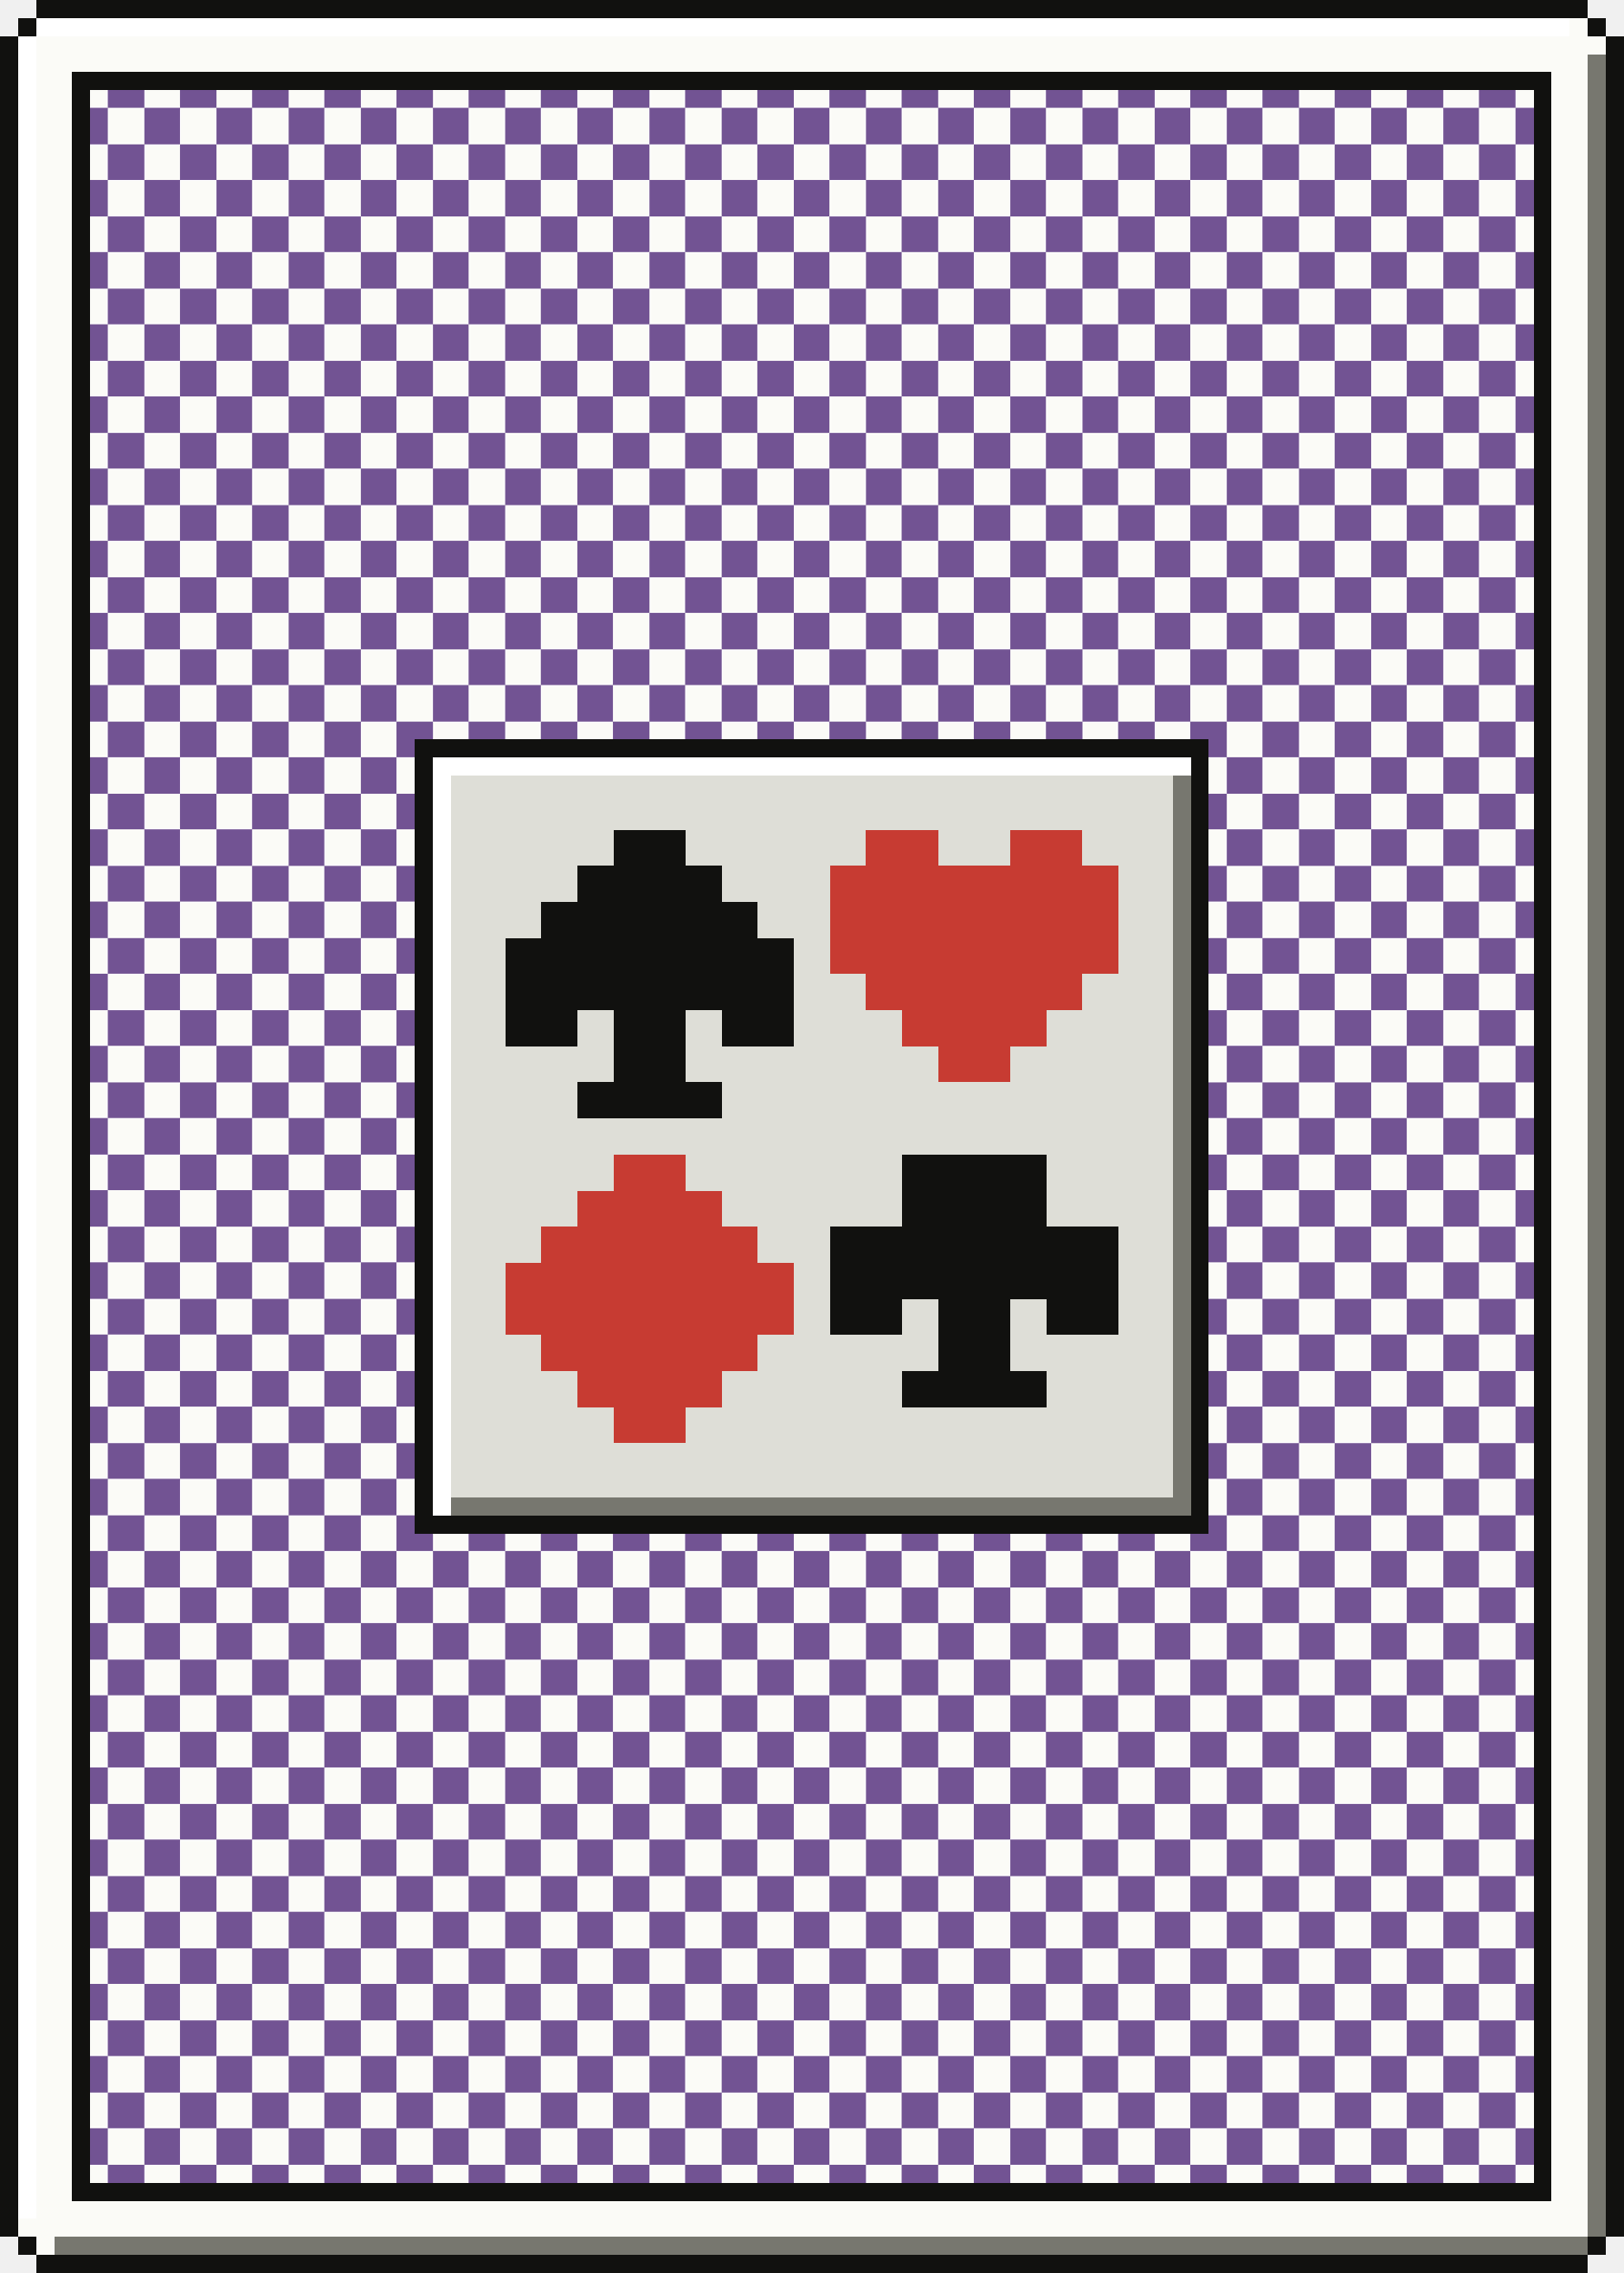
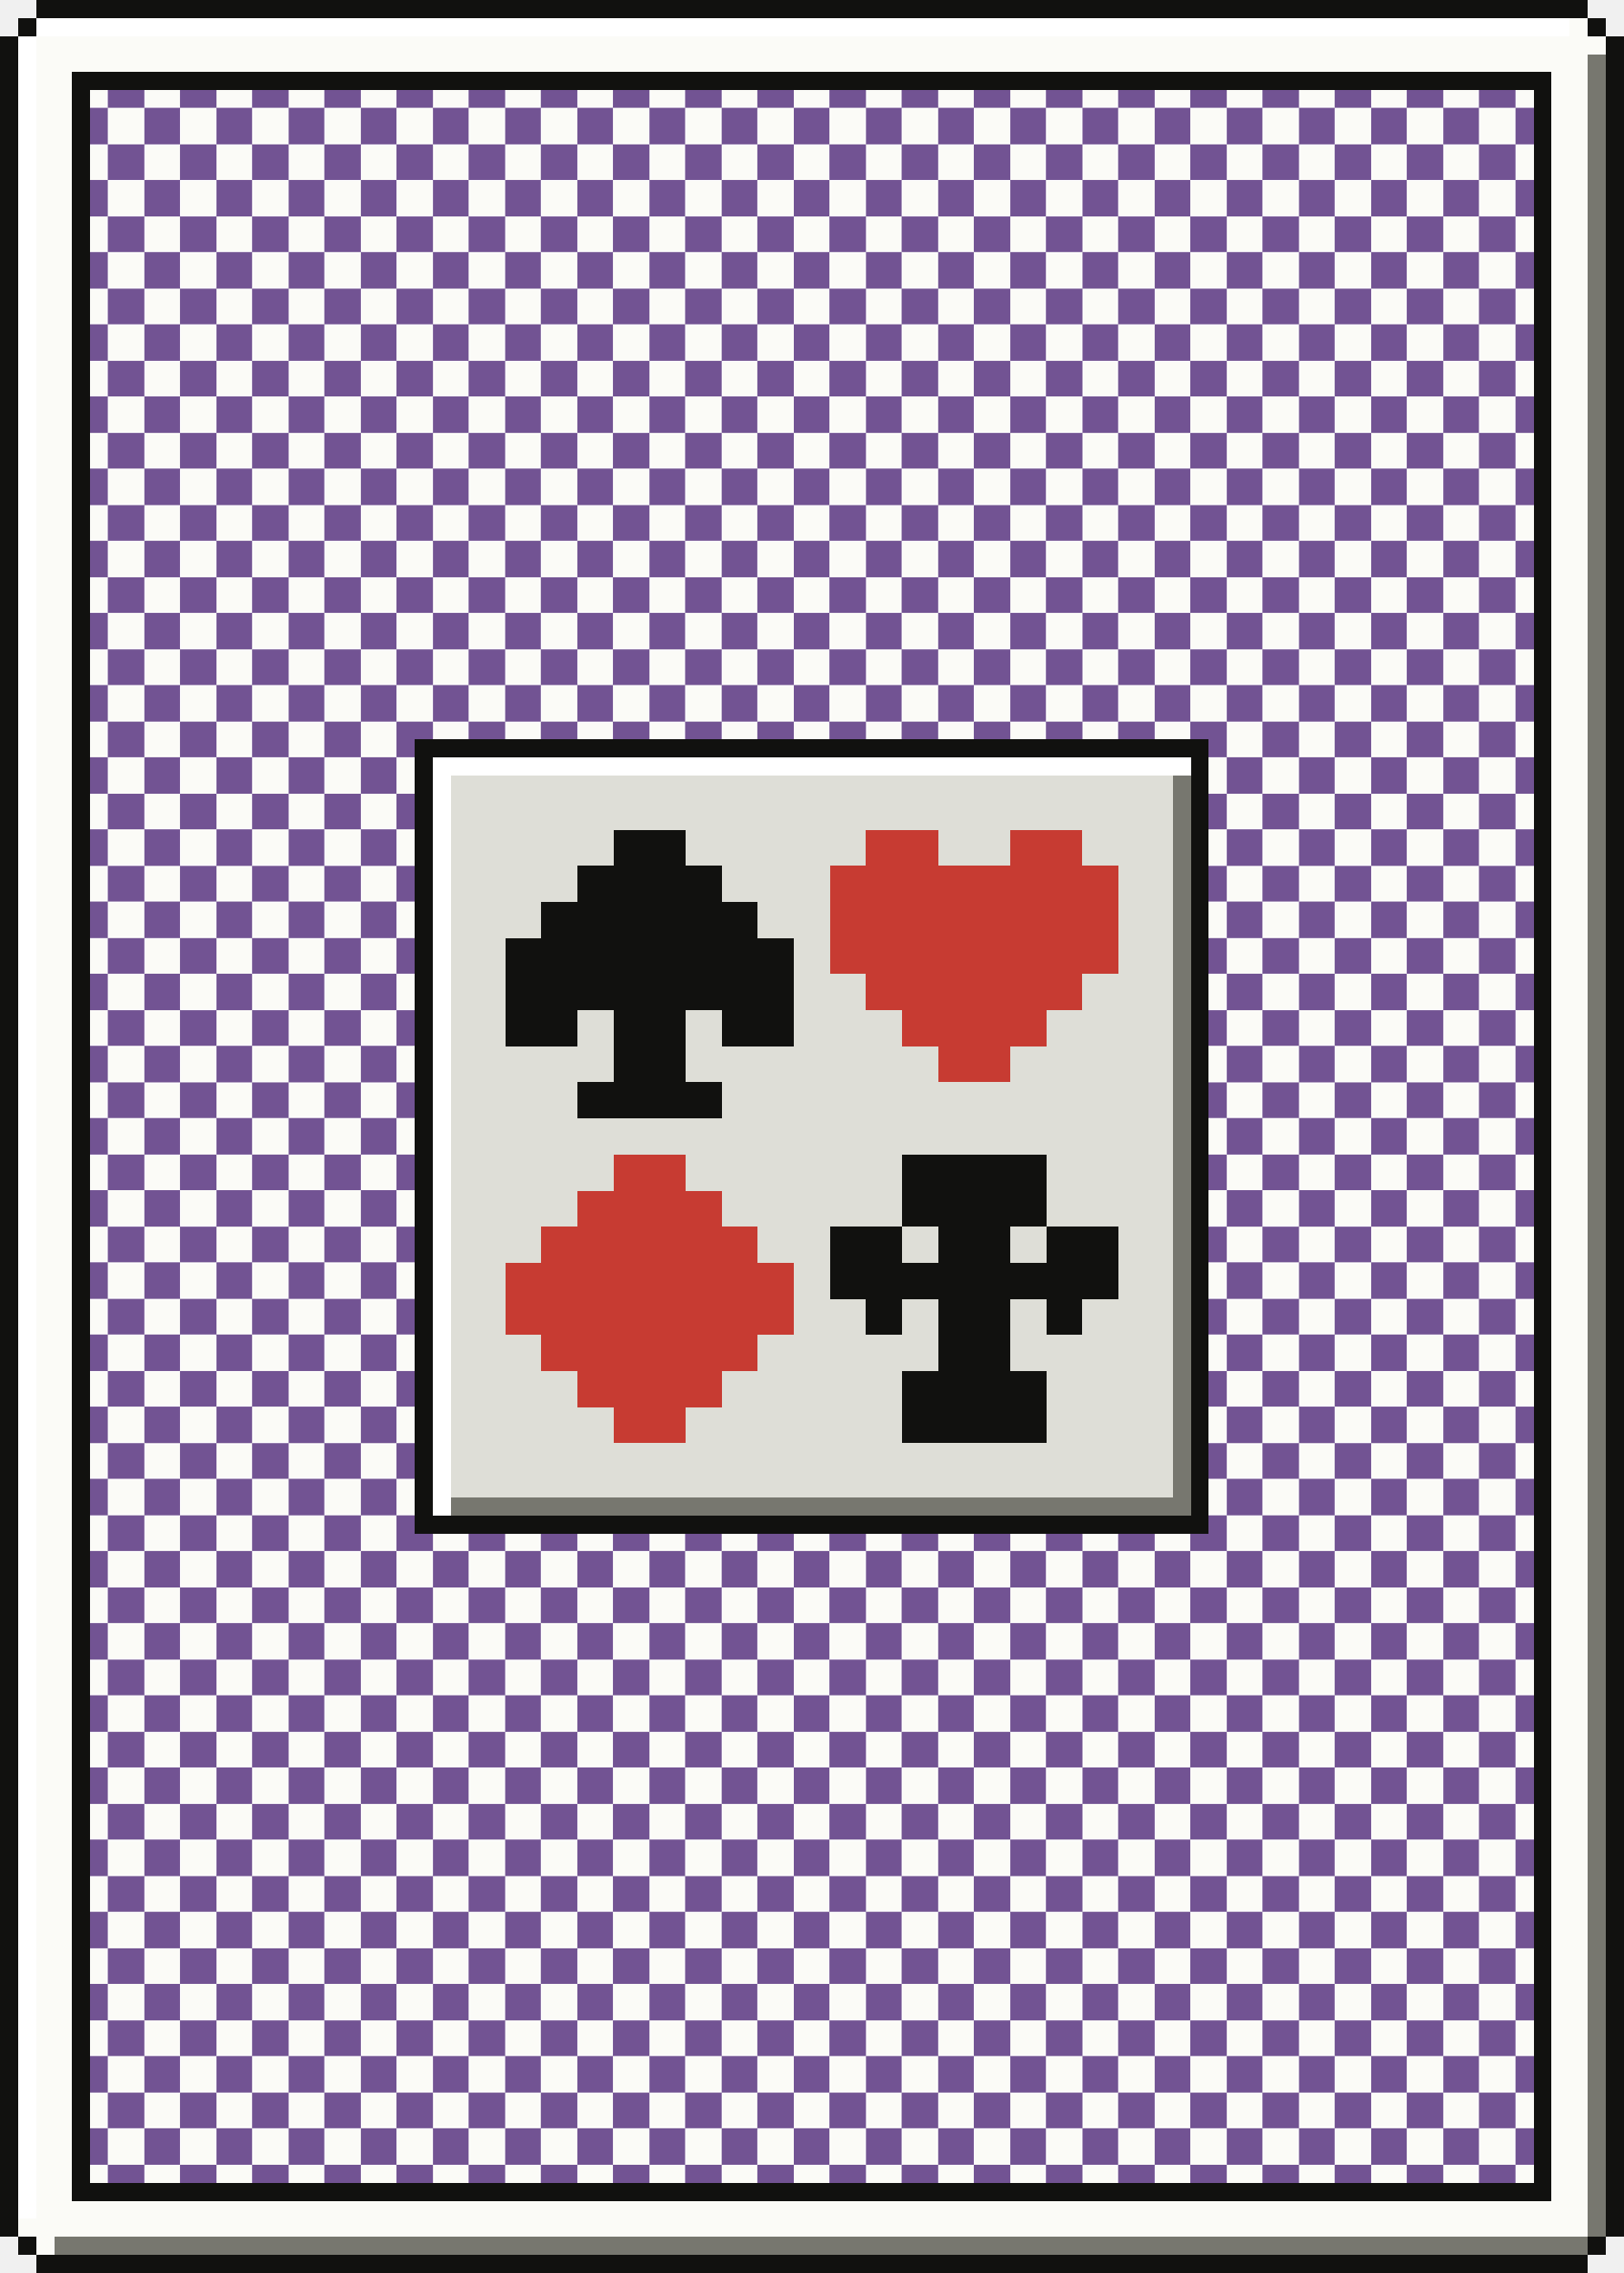
<svg xmlns="http://www.w3.org/2000/svg" width="90" height="126" viewBox="0 0 90 126" shape-rendering="crispEdges" role="img" aria-label="Card back">
  <defs>
    <pattern id="dither" width="2" height="2" patternUnits="userSpaceOnUse">
      <rect width="2" height="2" fill="#fbfbf7" />
      <rect width="1" height="1" fill="#e8e8e3" />
      <rect x="1" y="1" width="1" height="1" fill="#e8e8e3" />
    </pattern>
    <pattern id="stripe" width="1" height="2" patternUnits="userSpaceOnUse">
      <rect width="1" height="2" fill="#deded7" />
      <rect width="1" height="1" fill="#a9a9a3" />
    </pattern>
  </defs>
  <path fill="#11110f" d="M2 0h86v1h-86z M2 125h86v1h-86z M0 2h1v122h-1z M89 2h1v122h-1z M1 1h1v1h-1z M88 1h1v1h-1z M1 124h1v1h-1z M88 124h1v1h-1z" />
  <path fill="#fbfbf7" d="M2 1h86v124h-86z M1 2h88v122h-88z" />
  <path fill="#ffffff" d="M2 1h85v1h-85z M1 2h1v121h-1z" />
  <path fill="#77776f" d="M3 124h85v1h-85z M88 3h1v121h-1z" />
  <path fill="#11110f" d="M4 4h82v118h-82z" />
  <path fill="#725393" d="M5 5h80v116h-80z" />
  <rect x="5" y="5" width="80" height="116" fill="url(#backfill)" />
  <defs>
    <pattern id="backfill" width="4" height="4" patternUnits="userSpaceOnUse">
      <rect width="2" height="2" fill="#fbfbf7" />
      <rect x="2" y="2" width="2" height="2" fill="#fbfbf7" />
    </pattern>
  </defs>
  <path fill="#11110f" d="M23 41h44v44h-44z" />
  <path fill="#deded7" d="M24 42h42v42h-42z" />
  <path fill="#ffffff" d="M24 42h42v1h-42z M24 43h1v41h-1z" />
  <path fill="#77776f" d="M25 83h41v1h-41z M65 43h1v40h-1z" />
  <path fill="#11110f" d="M34 46h4v2h-4z M32 48h8v2h-8z M30 50h12v2h-12z M28 52h16v2h-16z M28 54h16v2h-16z M28 56h4v2h-4z M34 56h4v2h-4z M40 56h4v2h-4z M34 58h4v2h-4z M32 60h8v2h-8z" />
  <path fill="#c73b32" d="M48 46h4v2h-4z M56 46h4v2h-4z M46 48h16v2h-16z M46 50h16v2h-16z M46 52h16v2h-16z M48 54h12v2h-12z M50 56h8v2h-8z M52 58h4v2h-4z M34 64h4v2h-4z M32 66h8v2h-8z M30 68h12v2h-12z M28 70h16v2h-16z M28 72h16v2h-16z M30 74h12v2h-12z M32 76h8v2h-8z M34 78h4v2h-4z" />
-   <path fill="#11110f" d="M50 64h8v2h-8z M50 66h8v2h-8z M46 68h16v2h-16z M46 70h16v2h-16z M46 72h4v2h-4z M52 72h4v2h-4z M58 72h4v2h-4z M52 74h4v2h-4z M50 76h8v2h-8z" />
+   <path fill="#11110f" d="M50 64h8v2h-8z M50 66h8v2h-8z M46 68h4v2h-4z M52 68h4v2h-4z M58 68h4v2h-4z M46 70h16v2h-16z M48 72h2v2h-2z M52 72h4v2h-4z M58 72h2v2h-2z M52 74h4v2h-4z M50 76h8v2h-8z M50 78h8v2h-8z" />
</svg>
